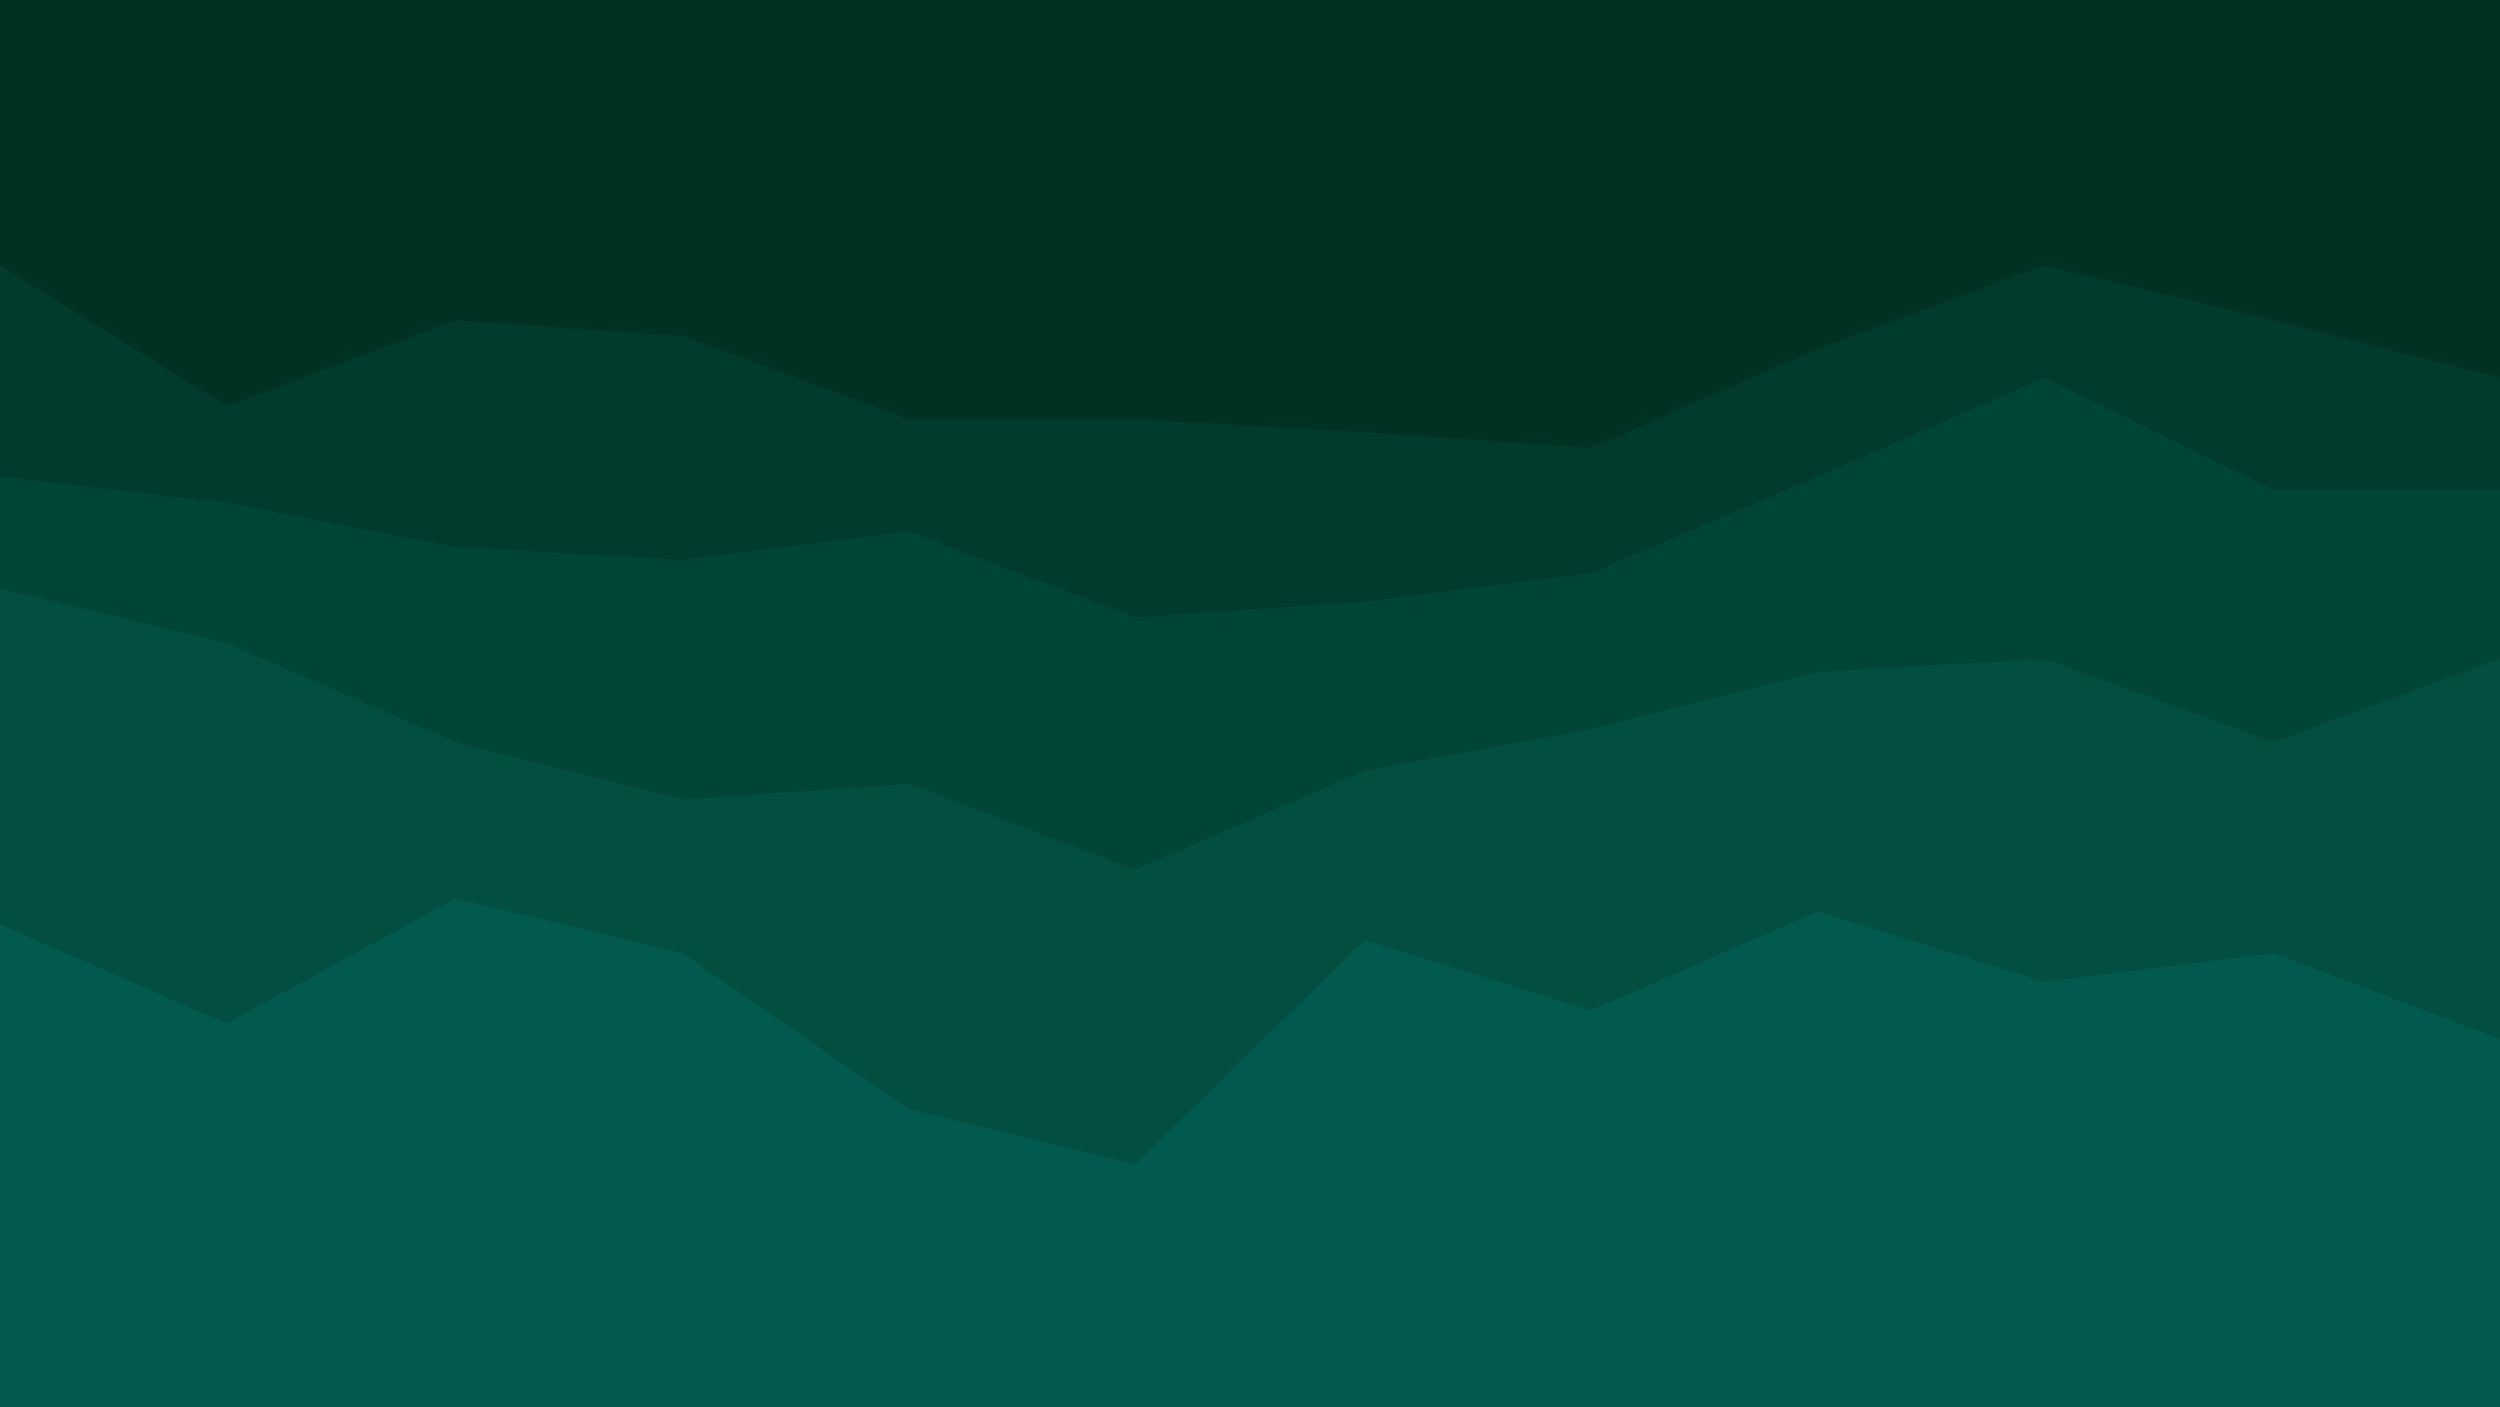
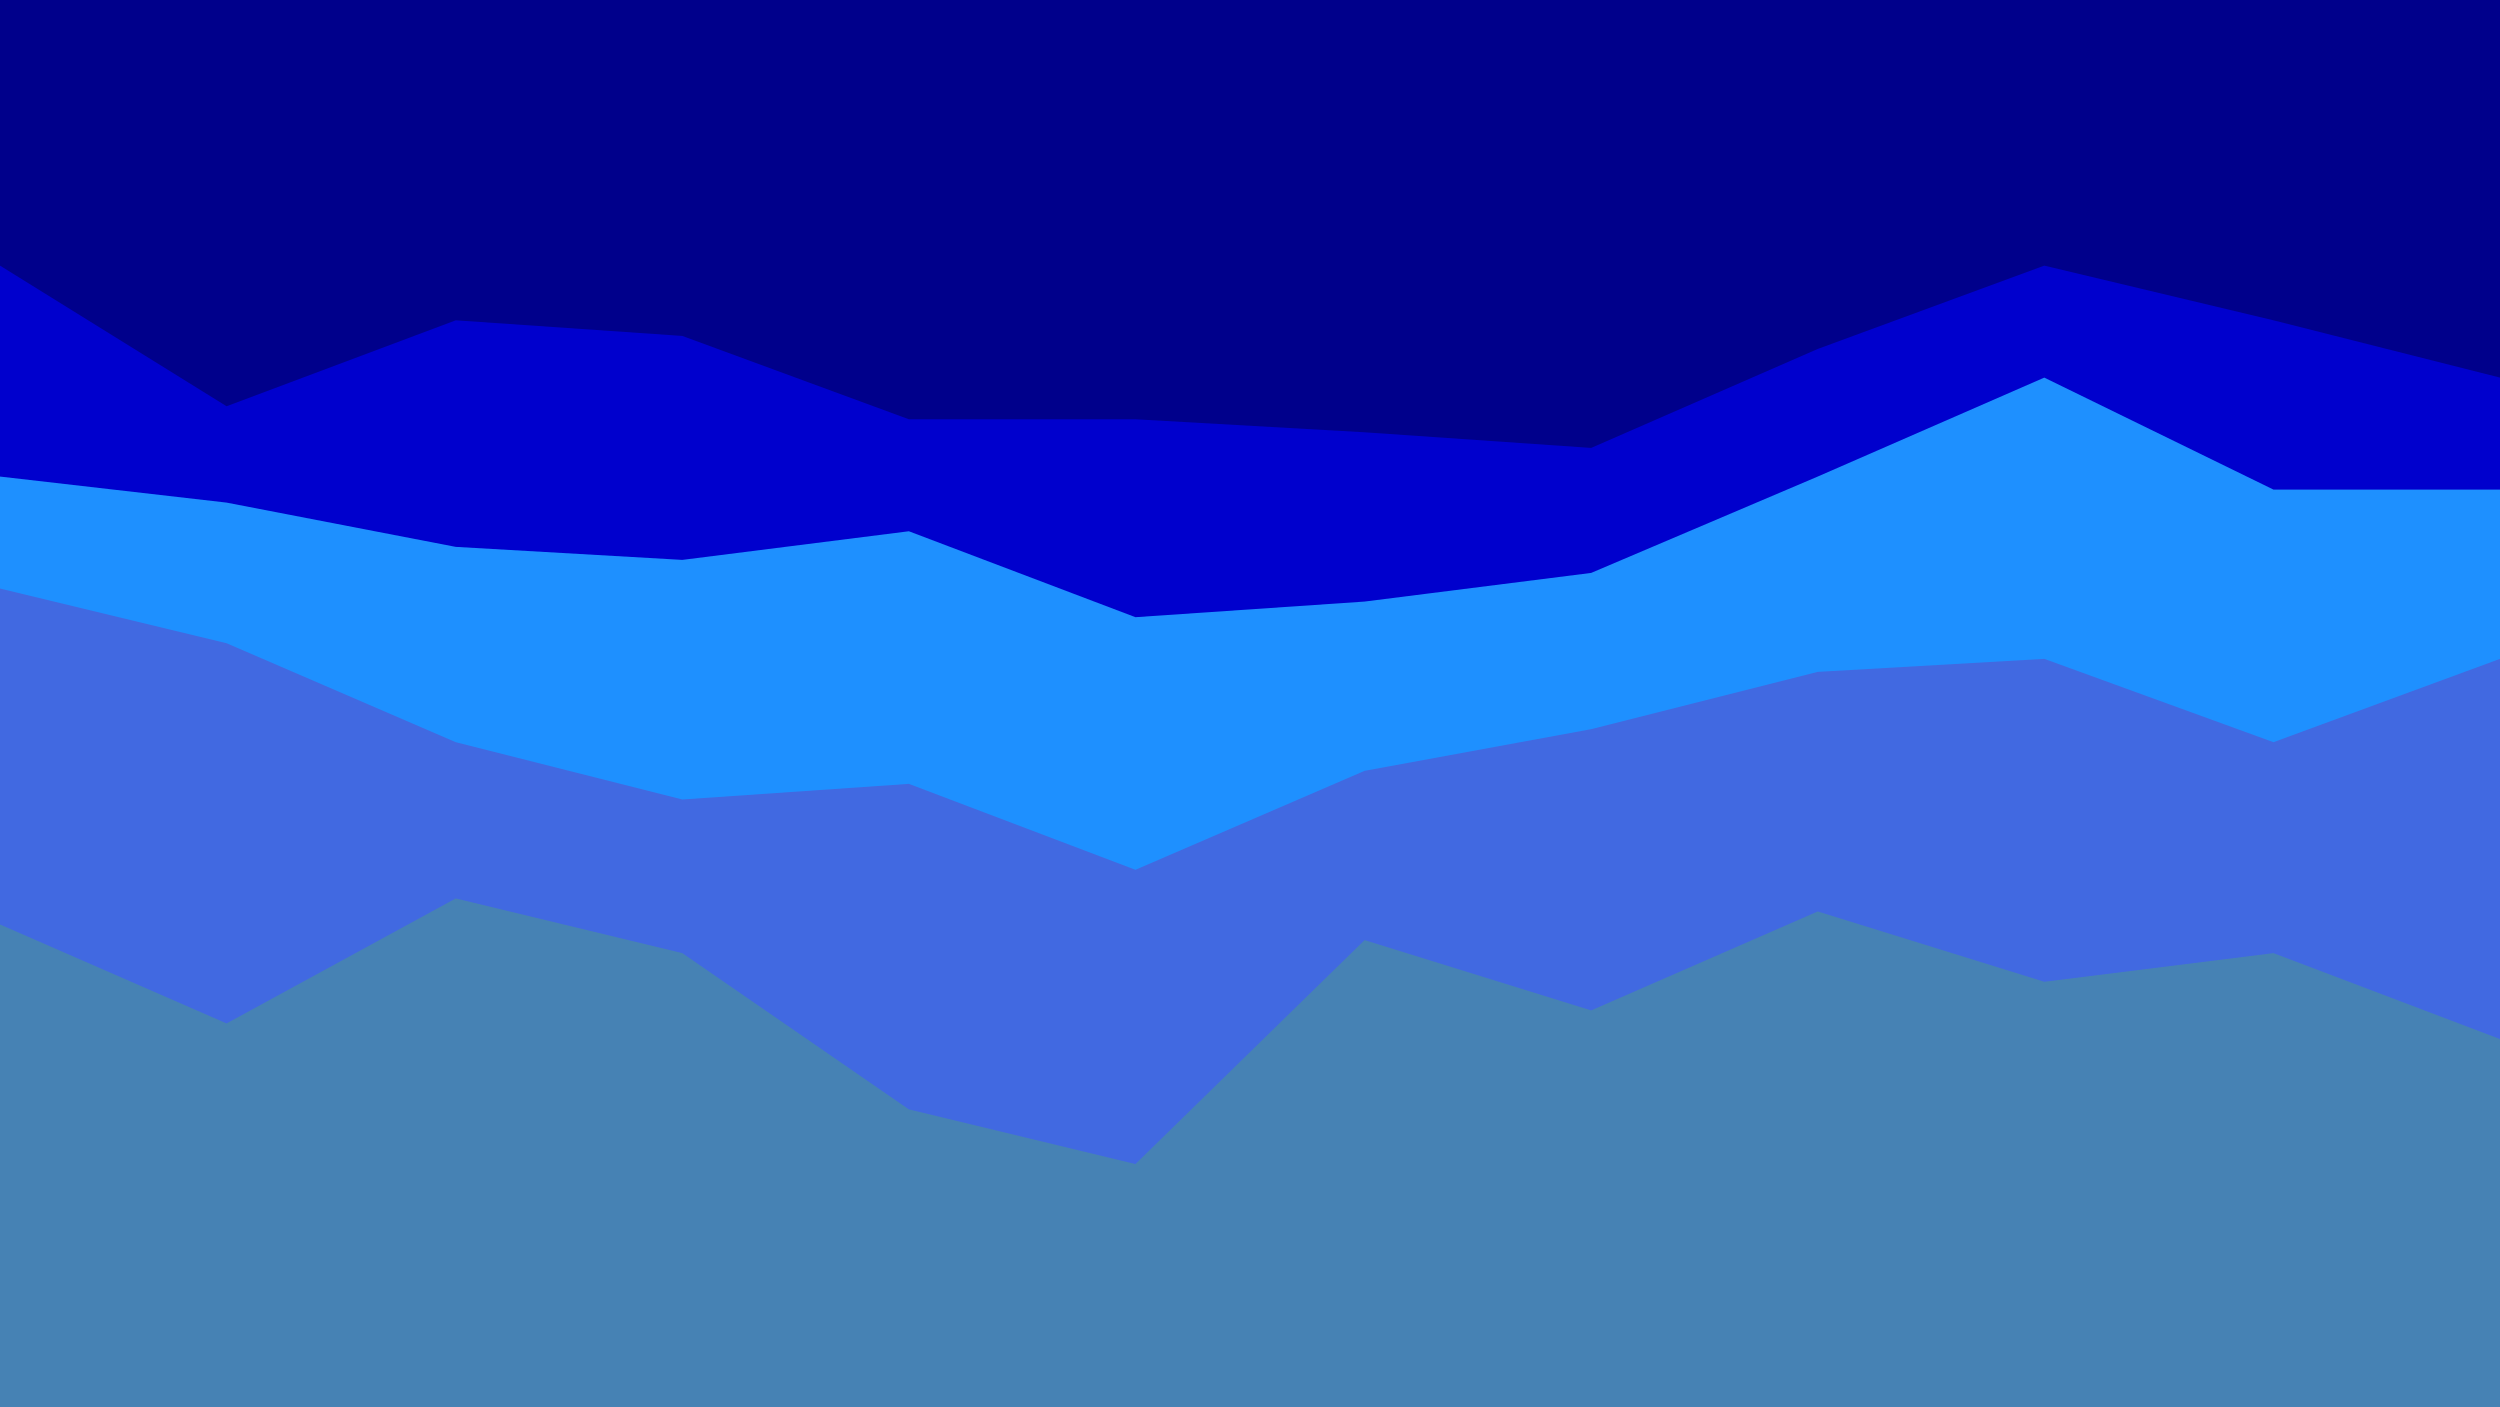
<svg xmlns="http://www.w3.org/2000/svg" id="visual" viewBox="0 0 960 540" width="960" height="540" version="1.1">
-   <path d="M0 104L87 158L175 125L262 131L349 163L436 163L524 168L611 174L698 136L785 104L873 125L960 147L960 0L873 0L785 0L698 0L611 0L524 0L436 0L349 0L262 0L175 0L87 0L0 0Z" fill="#003223" />
-   <path d="M0 185L87 195L175 212L262 217L349 206L436 239L524 233L611 222L698 185L785 147L873 190L960 190L960 145L873 123L785 102L698 134L611 172L524 166L436 161L349 161L262 129L175 123L87 156L0 102Z" fill="#013b2d" />
-   <path d="M0 228L87 249L175 287L262 309L349 303L436 336L524 298L611 282L698 260L785 255L873 287L960 255L960 188L873 188L785 145L698 183L611 220L524 231L436 237L349 204L262 215L175 210L87 193L0 183Z" fill="#014537" />
-   <path d="M0 357L87 395L175 347L262 368L349 428L436 449L524 363L611 390L698 352L785 379L873 368L960 401L960 253L873 285L785 253L698 258L611 280L524 296L436 334L349 301L262 307L175 285L87 247L0 226Z" fill="#024f42" />
-   <path d="M0 541L87 541L175 541L262 541L349 541L436 541L524 541L611 541L698 541L785 541L873 541L960 541L960 399L873 366L785 377L698 350L611 388L524 361L436 447L349 426L262 366L175 345L87 393L0 355Z" fill="#02594e" />
+   <path d="M0 104L87 158L175 125L262 131L349 163L436 163L524 168L611 174L698 136L785 104L873 125L960 147L960 0L873 0L785 0L698 0L611 0L524 0L436 0L349 0L262 0L175 0L87 0L0 0Z" fill="#00008B" />
+   <path d="M0 185L87 195L175 212L262 217L349 206L436 239L524 233L611 222L698 185L785 147L873 190L960 190L960 145L873 123L785 102L698 134L611 172L524 166L436 161L349 161L262 129L175 123L87 156L0 102Z" fill="#0000CD" />
+   <path d="M0 228L87 249L175 287L262 309L349 303L436 336L524 298L611 282L698 260L785 255L873 287L960 255L960 188L873 188L785 145L698 183L611 220L524 231L436 237L349 204L262 215L175 210L87 193L0 183Z" fill="#1E90FF" />
+   <path d="M0 357L87 395L175 347L262 368L349 428L436 449L524 363L611 390L698 352L785 379L873 368L960 401L960 253L873 285L785 253L698 258L611 280L524 296L436 334L349 301L262 307L175 285L87 247L0 226Z" fill="#4169E1" />
+   <path d="M0 541L87 541L175 541L262 541L349 541L436 541L524 541L611 541L698 541L785 541L873 541L960 541L960 399L873 366L785 377L698 350L611 388L524 361L436 447L349 426L262 366L175 345L87 393L0 355Z" fill="#4682B4" />
</svg>
